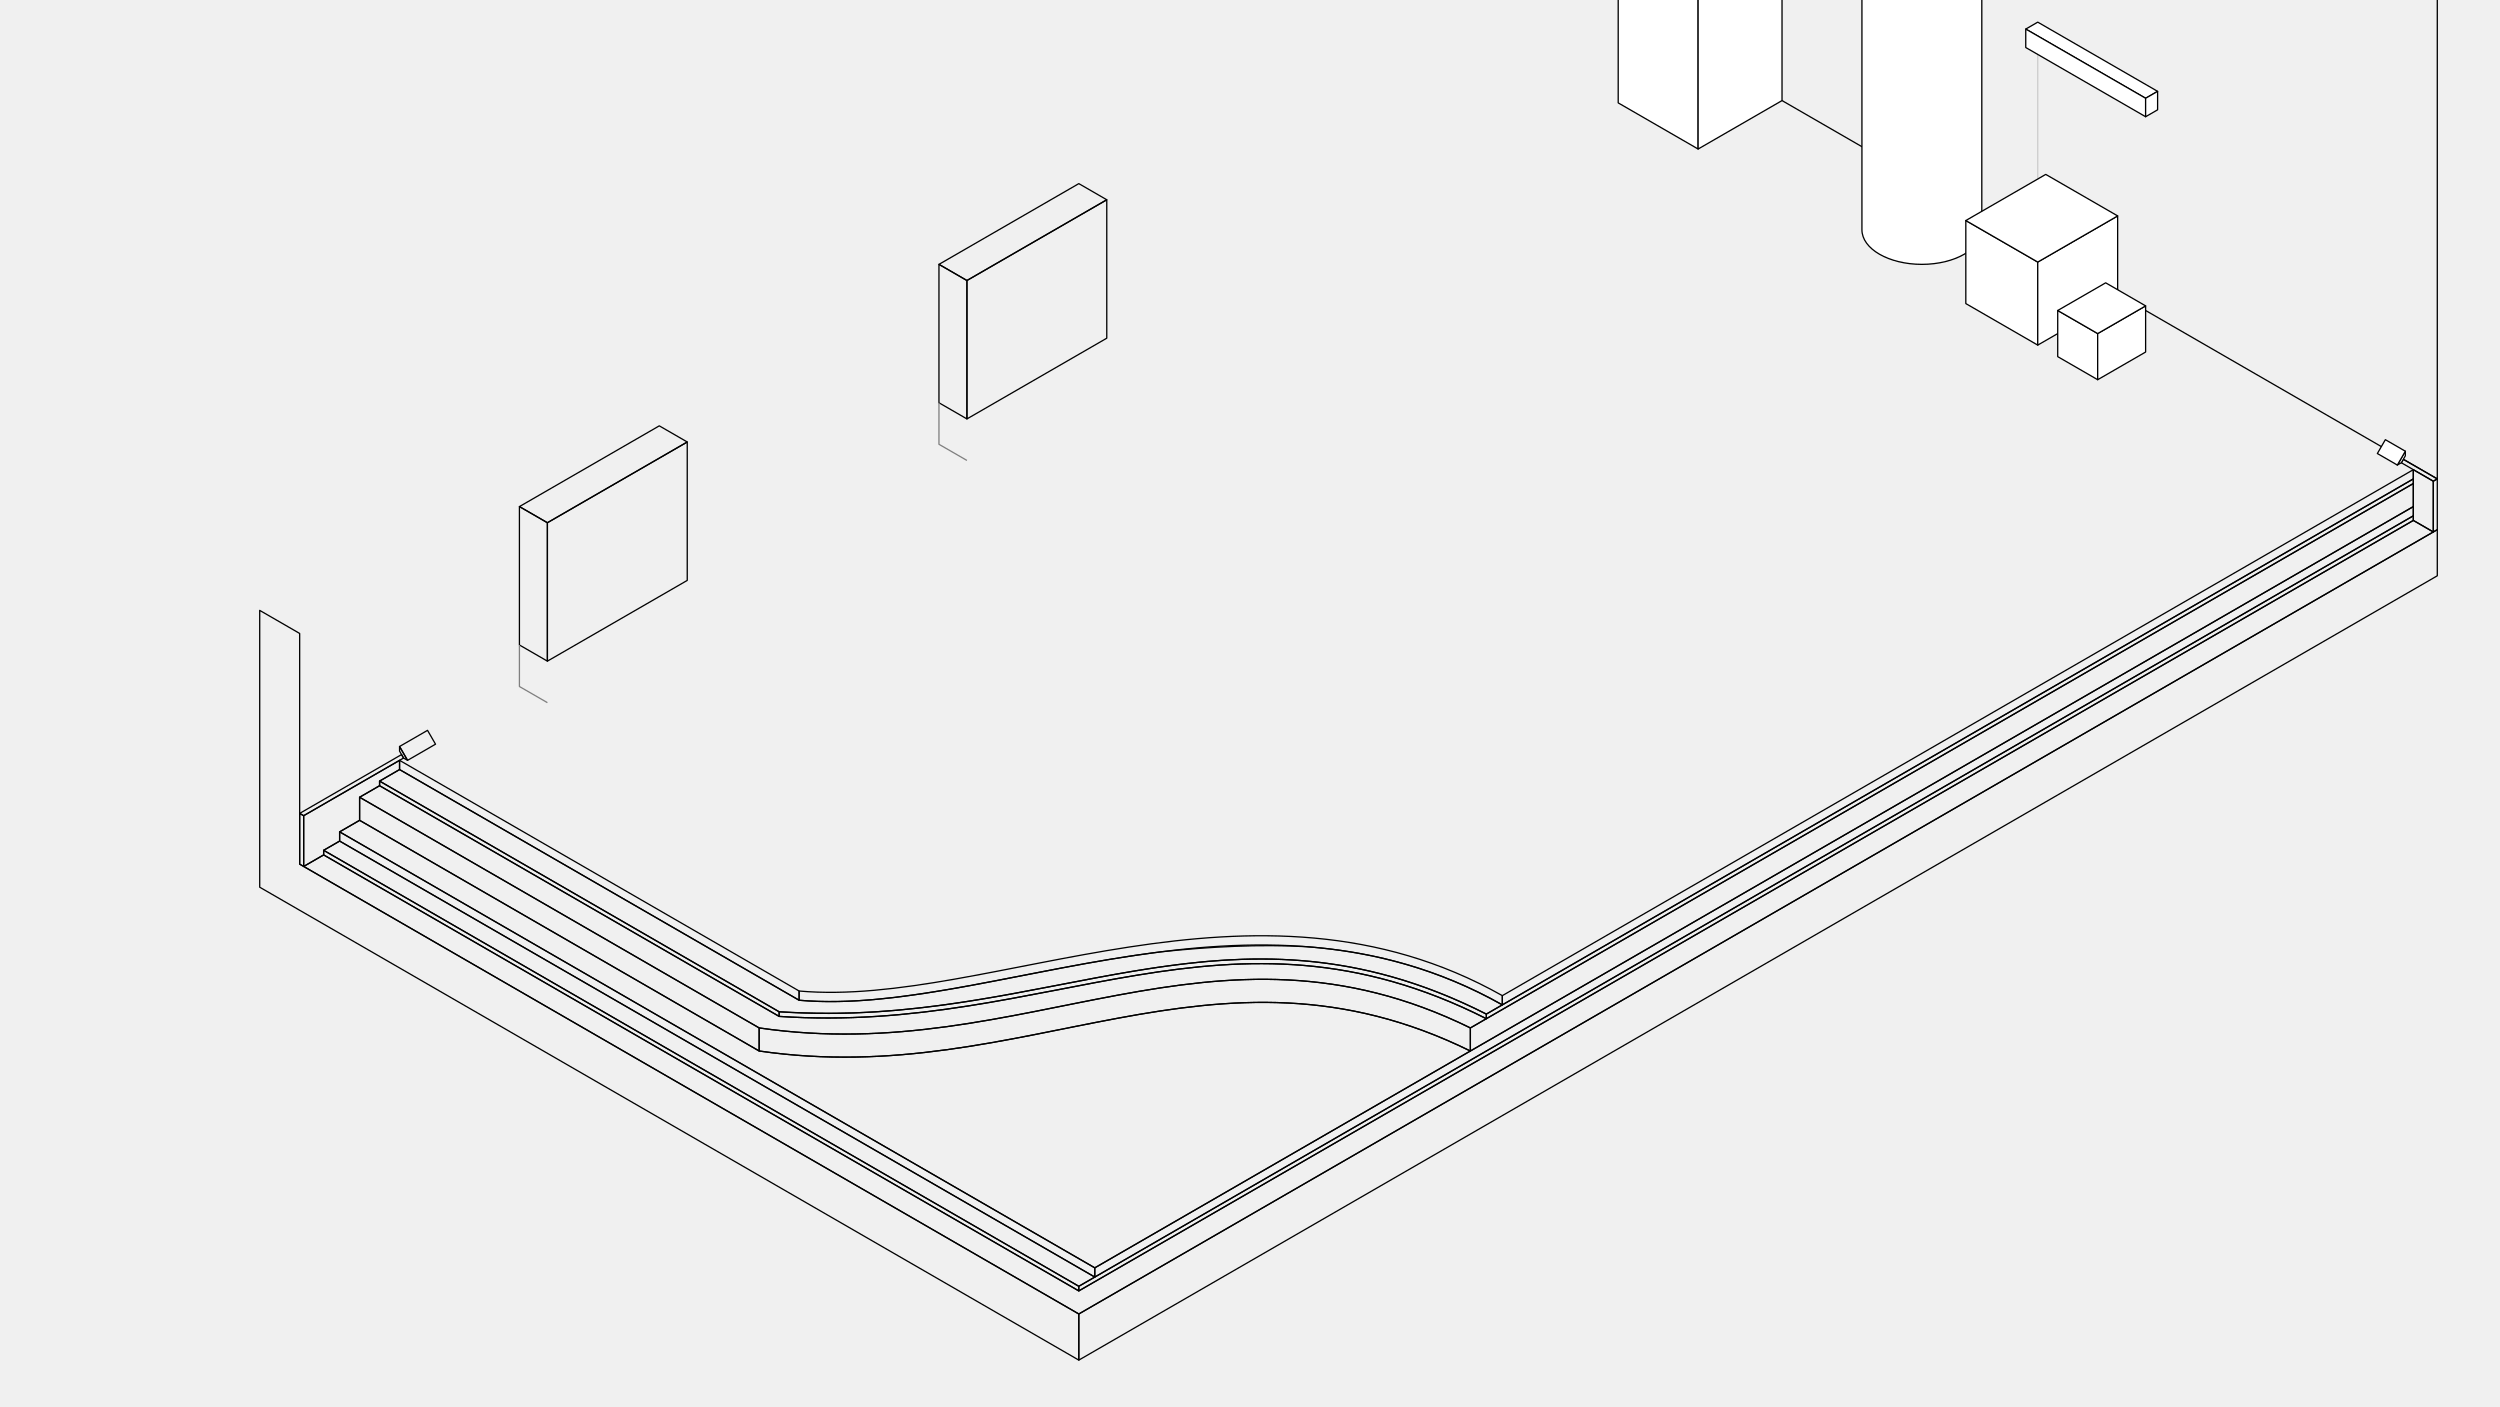
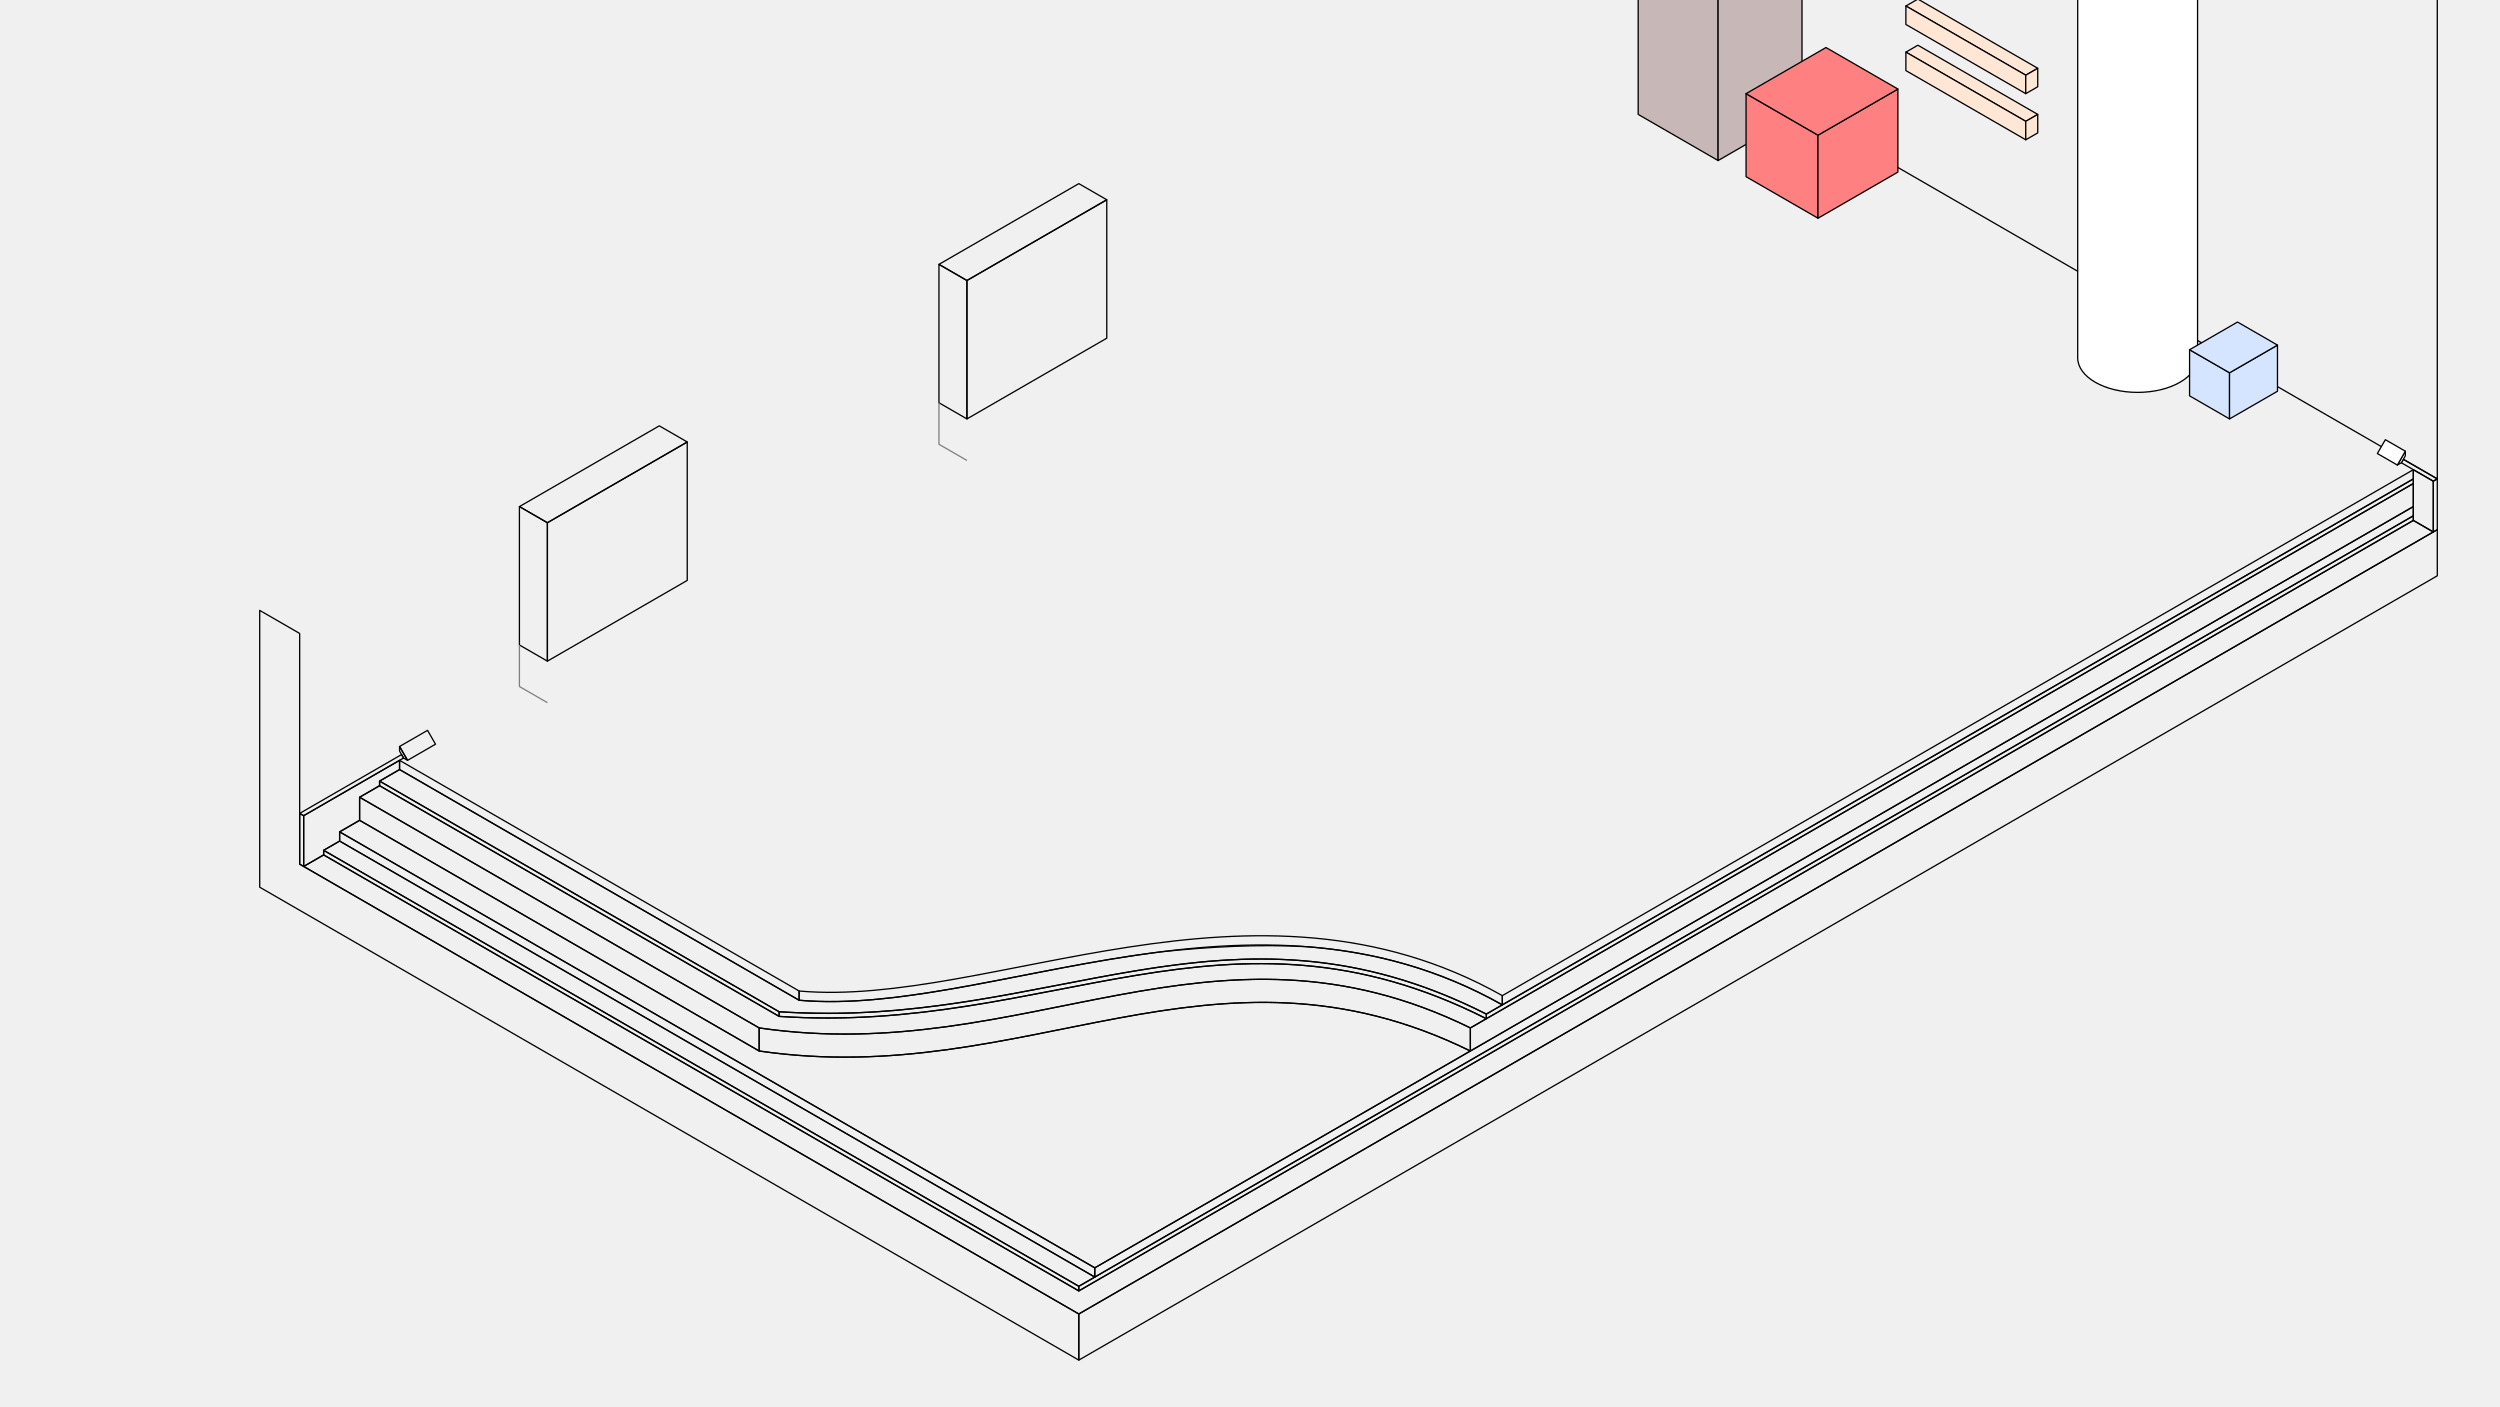
<svg xmlns="http://www.w3.org/2000/svg" width="1920" height="1080" viewBox="0 0 1920 1080" id="svg2" version="1.1">
  <defs id="defs4" />
  <g id="layer1" transform="translate(0,27.63786)">
    <path style="color:#000000;display:inline;overflow:visible;visibility:visible;fill:none;fill-rule:evenodd;stroke:#000000;stroke-width:1px;stroke-linecap:round;stroke-linejoin:round;stroke-miterlimit:4;stroke-dasharray:none;stroke-dashoffset:0;stroke-opacity:1;marker:none;marker-start:none;marker-mid:none;marker-end:none;enable-background:accumulate" d="M 199.459 468.779 L 199.459 681.379 L 230.145 699.094 L 828.52 1044.566 L 828.52 1009.135 L 230.145 663.662 L 230.145 486.496 L 199.459 468.779 z " transform="translate(0,-27.63786)" id="path4150" />
    <path style="color:#000000;display:inline;overflow:visible;visibility:visible;fill:none;fill-rule:evenodd;stroke:#000000;stroke-width:1px;stroke-linecap:round;stroke-linejoin:round;stroke-miterlimit:4;stroke-dasharray:none;stroke-dashoffset:0;stroke-opacity:1;marker:none;marker-start:none;marker-mid:none;marker-end:none;enable-background:accumulate" d="m 828.52,981.496 1043.322,-602.362 0,35.433 L 828.52,1016.929 Z" id="path4152" />
    <path style="color:#000000;display:inline;overflow:visible;visibility:visible;fill:none;fill-rule:evenodd;stroke:#000000;stroke-width:1px;stroke-linecap:round;stroke-linejoin:round;stroke-miterlimit:4;stroke-dasharray:none;stroke-dashoffset:0;stroke-opacity:1;marker:none;marker-start:none;marker-mid:none;marker-end:none;enable-background:accumulate" d="m 230.145,597.047 3.069,1.772 0,38.976 -3.069,-1.772 z" id="path4157" />
    <path style="color:#000000;display:inline;overflow:visible;visibility:visible;fill:none;fill-rule:evenodd;stroke:#000000;stroke-width:1px;stroke-linecap:round;stroke-linejoin:round;stroke-miterlimit:4;stroke-dasharray:none;stroke-dashoffset:0;stroke-opacity:1;marker:none;marker-start:none;marker-mid:none;marker-end:none;enable-background:accumulate" d="m 233.213,637.795 15.343,-8.858 0,-3.543 12.274,-7.087 0,-7.087 15.343,-8.858 0,-17.717 15.343,-8.858 0,-3.543 15.343,-8.858 0,-7.087 -73.646,42.52 z" id="path4799" />
    <path style="color:#000000;display:inline;overflow:visible;visibility:visible;fill:none;fill-rule:evenodd;stroke:#000000;stroke-width:1px;stroke-linecap:round;stroke-linejoin:round;stroke-miterlimit:4;stroke-dasharray:none;stroke-dashoffset:0;stroke-opacity:1;marker:none;marker-start:none;marker-mid:none;marker-end:none;enable-background:accumulate" d="m 248.556,625.394 0,3.543 579.964,334.843 0,-3.543 z" id="path4801" />
    <path style="color:#000000;display:inline;overflow:visible;visibility:visible;fill:none;fill-rule:evenodd;stroke:#000000;stroke-width:1px;stroke-linecap:round;stroke-linejoin:round;stroke-miterlimit:4;stroke-dasharray:none;stroke-dashoffset:0;stroke-opacity:1;marker:none;marker-start:none;marker-mid:none;marker-end:none;enable-background:accumulate" d="m 828.52,960.236 1024.91,-591.732 0,3.543 -1024.91,591.732 z" id="path4803" />
    <path style="color:#000000;display:inline;overflow:visible;visibility:visible;fill:none;fill-rule:evenodd;stroke:#000000;stroke-width:1px;stroke-linecap:round;stroke-linejoin:round;stroke-miterlimit:4;stroke-dasharray:none;stroke-dashoffset:0;stroke-opacity:1;marker:none;marker-start:none;marker-mid:none;marker-end:none;enable-background:accumulate" d="m 260.83,618.307 579.964,334.843 0,-7.087 -579.964,-334.843 z" id="path4805" />
    <path style="color:#000000;display:inline;overflow:visible;visibility:visible;fill:none;fill-rule:evenodd;stroke:#000000;stroke-width:1px;stroke-linecap:round;stroke-linejoin:round;stroke-miterlimit:4;stroke-dasharray:none;stroke-dashoffset:0;stroke-opacity:1;marker:none;marker-start:none;marker-mid:none;marker-end:none;enable-background:accumulate" d="m 840.795,946.063 1012.636,-584.646 0,7.087 -1012.636,584.646 z" id="path4807" />
    <path style="color:#000000;display:inline;overflow:visible;visibility:visible;fill:none;fill-rule:evenodd;stroke:#000000;stroke-width:1px;stroke-linecap:round;stroke-linejoin:round;stroke-miterlimit:4;stroke-dasharray:none;stroke-dashoffset:0;stroke-opacity:1;marker:none;marker-start:none;marker-mid:none;marker-end:none;enable-background:accumulate" d="m 276.173,602.362 306.859,177.165 0,-17.717 L 276.173,584.646 Z" id="path4809" />
    <path style="color:#000000;display:inline;overflow:visible;visibility:visible;fill:none;fill-rule:evenodd;stroke:#000000;stroke-width:1px;stroke-linecap:round;stroke-linejoin:round;stroke-miterlimit:4;stroke-dasharray:none;stroke-dashoffset:0;stroke-opacity:1;marker:none;marker-start:none;marker-mid:none;marker-end:none;enable-background:accumulate" d="m 1129.243,779.527 c -198.436,-97.416 -340.614,30.118 -546.21,0 l 0,-17.717 c 205.596,30.118 347.774,-97.416 546.21,0 z" id="path4811" />
    <path style="color:#000000;display:inline;overflow:visible;visibility:visible;fill:none;fill-rule:evenodd;stroke:#000000;stroke-width:1px;stroke-linecap:round;stroke-linejoin:round;stroke-miterlimit:4;stroke-dasharray:none;stroke-dashoffset:0;stroke-opacity:1;marker:none;marker-start:none;marker-mid:none;marker-end:none;enable-background:accumulate" d="m 1129.243,761.811 724.188,-418.11 0,17.717 -724.188,418.11 z" id="path4815" />
    <path id="path4817" d="M 1141.517,754.724 C 942.081,653.809 806.972,767.071 598.376,752.953 l 0,-3.543 c 208.596,14.118 343.705,-99.144 543.141,1.772 z" style="color:#000000;display:inline;overflow:visible;visibility:visible;fill:none;fill-rule:evenodd;stroke:#000000;stroke-width:1px;stroke-linecap:round;stroke-linejoin:round;stroke-miterlimit:4;stroke-dasharray:none;stroke-dashoffset:0;stroke-opacity:1;marker:none;marker-start:none;marker-mid:none;marker-end:none;enable-background:accumulate" />
    <path style="color:#000000;display:inline;overflow:visible;visibility:visible;fill:none;fill-rule:evenodd;stroke:#000000;stroke-width:1px;stroke-linecap:round;stroke-linejoin:round;stroke-miterlimit:4;stroke-dasharray:none;stroke-dashoffset:0;stroke-opacity:1;marker:none;marker-start:none;marker-mid:none;marker-end:none;enable-background:accumulate" d="m 291.516,575.787 306.859,177.165 0,-3.543 -306.859,-177.165 z" id="path4819" />
    <path style="color:#000000;display:inline;overflow:visible;visibility:visible;fill:none;fill-rule:evenodd;stroke:#000000;stroke-width:1px;stroke-linecap:round;stroke-linejoin:round;stroke-miterlimit:4;stroke-dasharray:none;stroke-dashoffset:0;stroke-opacity:1;marker:none;marker-start:none;marker-mid:none;marker-end:none;enable-background:accumulate" d="m 1141.517,751.181 711.914,-411.024 0,3.543 -711.914,411.024 z" id="path4823" />
    <path style="color:#000000;display:inline;overflow:visible;visibility:visible;fill:none;fill-rule:evenodd;stroke:#000000;stroke-width:1px;stroke-linecap:round;stroke-linejoin:round;stroke-miterlimit:4;stroke-dasharray:none;stroke-dashoffset:0;stroke-opacity:1;marker:none;marker-start:none;marker-mid:none;marker-end:none;enable-background:accumulate" d="m 306.859,563.386 306.859,177.165 0,-7.087 L 306.859,556.299 Z" id="path4825" />
    <path style="color:#000000;display:inline;overflow:visible;visibility:visible;fill:none;fill-rule:evenodd;stroke:#000000;stroke-width:1px;stroke-linecap:round;stroke-linejoin:round;stroke-miterlimit:4;stroke-dasharray:none;stroke-dashoffset:0;stroke-opacity:1;marker:none;marker-start:none;marker-mid:none;marker-end:none;enable-background:accumulate" d="M 1153.791,744.094 C 962.588,636.313 760.5,753.561 613.719,740.551 l 0,-7.087 c 146.781,13.01 348.869,-104.238 540.073,3.543 z" id="path4827" />
    <path style="color:#000000;display:inline;overflow:visible;visibility:visible;fill:none;fill-rule:evenodd;stroke:#000000;stroke-width:1px;stroke-linecap:round;stroke-linejoin:round;stroke-miterlimit:4;stroke-dasharray:none;stroke-dashoffset:0;stroke-opacity:1;marker:none;marker-start:none;marker-mid:none;marker-end:none;enable-background:accumulate" d="m 1153.791,737.008 699.639,-403.937 0,7.087 -699.639,403.937 z" id="path4831" />
    <path style="fill:none;fill-rule:evenodd;stroke:#000000;stroke-width:1px;stroke-linecap:round;stroke-linejoin:round;stroke-opacity:1" d="m 248.556,625.394 12.274,-7.087 579.964,334.843 -12.274,7.087 z" id="path4158" />
    <path style="fill:none;fill-rule:evenodd;stroke:#000000;stroke-width:1px;stroke-linecap:round;stroke-linejoin:round;stroke-opacity:1" d="M 276.174 630 L 260.83 638.857 L 840.795 973.701 L 1129.242 807.166 C 930.806 709.75 788.629 837.284 583.033 807.166 L 276.174 630 z " transform="translate(0,-27.63786)" id="path4160" />
    <path style="fill:none;fill-rule:evenodd;stroke:#000000;stroke-width:1px;stroke-linecap:round;stroke-linejoin:round;stroke-opacity:1" d="M 291.516 603.426 L 276.174 612.283 L 583.033 789.449 C 788.629 819.567 930.806 692.034 1129.242 789.449 L 1141.518 782.361 C 942.082 681.446 806.971 794.708 598.375 780.59 L 291.516 603.426 z " transform="translate(0,-27.63786)" id="path4165" />
    <path style="fill:none;fill-rule:evenodd;stroke:#000000;stroke-width:1px;stroke-linecap:round;stroke-linejoin:round;stroke-opacity:1" d="M 306.859 591.023 L 291.516 599.883 L 598.375 777.047 C 618.308 778.247 637.286 778.454 655.498 777.93 C 833.003 771.721 960.874 687.412 1141.518 778.818 L 1153.791 771.732 C 1104.029 743.682 1053.532 730.894 1003.463 727.064 C 967.496 725.068 929.871 727.008 891.766 730.975 C 789.819 743.792 693.581 775.268 613.719 768.189 L 306.859 591.023 z " transform="translate(0,-27.63786)" id="path4173" />
    <path style="fill:none;fill-rule:evenodd;stroke:#000000;stroke-width:1px;stroke-linecap:round;stroke-linejoin:round;stroke-opacity:1" d="m 312.997,556.299 -3.069,-1.772 -3.069,-5.315 0,-3.543 z" id="path4181" />
    <path style="fill:none;fill-rule:evenodd;stroke:#000000;stroke-width:1px;stroke-linecap:butt;stroke-linejoin:round;stroke-opacity:1" d="m 306.859,545.669 21.48,-12.402 6.137,10.63 -21.48,12.402 z" id="path4183" />
    <path style="fill:none;fill-rule:evenodd;stroke:#000000;stroke-width:1px;stroke-linecap:round;stroke-linejoin:round;stroke-opacity:1" d="M 308.393 579.508 L 230.145 624.686 L 233.213 626.457 L 309.928 582.166 L 308.393 579.508 z " transform="translate(0,-27.63786)" id="path4185" />
    <g id="g4229" style="stroke-linejoin:round">
      <path id="path4221" d="m 398.917,467.716 21.48,12.402 0,-106.299 -21.48,-12.402 z" style="fill:none;fill-rule:evenodd;stroke:#000000;stroke-width:1px;stroke-linecap:butt;stroke-linejoin:round;stroke-opacity:1" />
      <path id="path4223" d="M 398.917,361.417 506.318,299.409 527.798,311.811 420.397,373.819 Z" style="fill:none;fill-rule:evenodd;stroke:#000000;stroke-width:1px;stroke-linecap:butt;stroke-linejoin:round;stroke-opacity:1" />
      <path id="path4225" d="m 420.397,480.118 0,-106.299 107.401,-62.008 0,106.299 z" style="fill:none;fill-rule:evenodd;stroke:#000000;stroke-width:1px;stroke-linecap:butt;stroke-linejoin:round;stroke-opacity:1" />
      <path id="path4227" d="m 398.917,467.716 10e-6,31.89 21.48,12.402" style="fill:none;fill-rule:evenodd;stroke:#808080;stroke-width:1px;stroke-linecap:butt;stroke-linejoin:round;stroke-opacity:1" />
    </g>
    <g id="g4248" transform="translate(322.2024,-186.0236)" style="stroke-linejoin:round">
      <path style="fill:none;fill-rule:evenodd;stroke:#000000;stroke-width:1px;stroke-linecap:butt;stroke-linejoin:round;stroke-opacity:1" d="m 398.917,467.716 21.48,12.402 0,-106.299 -21.48,-12.402 z" id="path4250" />
      <path style="fill:none;fill-rule:evenodd;stroke:#000000;stroke-width:1px;stroke-linecap:butt;stroke-linejoin:round;stroke-opacity:1" d="M 398.917,361.417 506.318,299.409 527.798,311.811 420.397,373.819 Z" id="path4252" />
      <path style="fill:none;fill-rule:evenodd;stroke:#000000;stroke-width:1px;stroke-linecap:butt;stroke-linejoin:round;stroke-opacity:1" d="m 420.397,480.118 0,-106.299 107.401,-62.008 0,106.299 z" id="path4254" />
      <path style="fill:none;fill-rule:evenodd;stroke:#808080;stroke-width:1px;stroke-linecap:butt;stroke-linejoin:round;stroke-opacity:1" d="m 398.917,467.716 10e-6,31.89 21.48,12.402" id="path4256" />
    </g>
    <path style="fill:none;fill-rule:evenodd;stroke:#000000;stroke-width:1px;stroke-linecap:butt;stroke-linejoin:round;stroke-opacity:1" d="m 1273.466,-5.315 0,-403.937 598.376,345.472 0,403.937 z" id="path4323" />
-     <path style="fill:#ffffff;fill-rule:evenodd;stroke:#000000;stroke-width:1px;stroke-linecap:butt;stroke-linejoin:round;stroke-opacity:1" d="m 1242.781,51.378 0,-124.016 61.372,35.433 0,124.016 z" id="path4260" />
-     <path style="fill:#ffffff;fill-rule:evenodd;stroke:#000000;stroke-width:1px;stroke-linecap:butt;stroke-linejoin:round;stroke-opacity:1" d="m 1304.152,-37.205 64.441,-37.205 0,124.016 -64.441,37.205 z" id="path4262" />
-     <path style="fill:#ffffff;fill-rule:evenodd;stroke:#000000;stroke-width:1px;stroke-linecap:butt;stroke-linejoin:round;stroke-opacity:1" d="m 1242.781,-72.638 64.441,-37.205 61.372,35.433 -64.441,37.205 z" id="path4264" />
-     <path style="fill:#ffffff;stroke:#000000;stroke-width:1;stroke-linecap:round;stroke-linejoin:round;stroke-miterlimit:4;stroke-dasharray:none" d="M 1429.965 -135.354 L 1429.965 176.457 A 46.029 26.575 0 0 0 1475.994 203.031 A 46.029 26.575 0 0 0 1522.023 176.457 L 1522.023 -135.354 A 46.029 26.575 0 0 1 1475.994 -108.779 A 46.029 26.575 0 0 1 1429.965 -135.354 z " transform="translate(0,-27.63786)" id="path4309" />
-     <ellipse ry="26.575" rx="46.029" cy="-162.992" cx="1475.994" id="ellipse4315" style="fill:#ffffff;stroke:#000000;stroke-width:1;stroke-linecap:round;stroke-linejoin:round;stroke-miterlimit:4;stroke-dasharray:none" />
+     <g id="g4217" transform="translate(15.343,8.858267)">
+       <path id="path4260" d="m 1242.781,51.378 0,-124.016 61.372,35.433 0,124.016 z" style="fill:#c8b7b7;fill-rule:evenodd;stroke:#000000;stroke-width:1px;stroke-linecap:butt;stroke-linejoin:round;stroke-opacity:1" />
+       <path id="path4262" d="m 1304.152,-37.205 64.441,-37.205 0,124.016 -64.441,37.205 z" style="fill:#c8b7b7;fill-rule:evenodd;stroke:#000000;stroke-width:1px;stroke-linecap:butt;stroke-linejoin:round;stroke-opacity:1" />
+       <path id="path4264" d="m 1242.781,-72.638 64.441,-37.205 61.372,35.433 -64.441,37.205 z" style="fill:#c8b7b7;fill-rule:evenodd;stroke:#000000;stroke-width:1px;stroke-linecap:butt;stroke-linejoin:round;stroke-opacity:1" />
+     </g>
+     <g id="g4222" transform="translate(-92.05779,17.71654)">
+       <path id="path4345" d="m 1564.983,-10.63 -9.206,5.315 92.058,53.15 9.206,-5.315 z" style="fill:#ffe6d5;fill-rule:evenodd;stroke:#000000;stroke-width:1px;stroke-linecap:butt;stroke-linejoin:round;stroke-opacity:1" />
+       <path id="path4347" d="m 1555.777,-5.315 0,14.173 92.058,53.15 0,-14.173 z" style="fill:#ffe6d5;fill-rule:evenodd;stroke:#000000;stroke-width:1px;stroke-linecap:butt;stroke-linejoin:round;stroke-opacity:1" />
+       <path id="path4349" d="m 1647.835,62.008 0,-14.173 9.206,-5.315 0,14.173 z" style="fill:#ffe6d5;fill-rule:evenodd;stroke:#000000;stroke-width:1px;stroke-linecap:butt;stroke-linejoin:round;stroke-opacity:1" />
+     </g>
+     <g id="g4227" transform="translate(165.7037,98.32298)">
+       <path transform="translate(0,-27.63786)" id="path4309" d="m 1429.965,-135.354 0,311.811 a 46.029,26.575 0 0 0 46.029,26.574 46.029,26.575 0 0 0 46.029,-26.574 l 0,-311.811 a 46.029,26.575 0 0 1 -46.029,26.574 46.029,26.575 0 0 1 -46.029,-26.574 z" style="fill:#ffffff;stroke:#000000;stroke-width:1;stroke-linecap:round;stroke-linejoin:round;stroke-miterlimit:4;stroke-dasharray:none" />
+       <ellipse style="fill:#ffffff;stroke:#000000;stroke-width:1;stroke-linecap:round;stroke-linejoin:round;stroke-miterlimit:4;stroke-dasharray:none" id="ellipse4315" cx="1475.994" cy="-162.992" rx="46.029" ry="26.575" />
+     </g>
    <path style="fill:none;fill-rule:evenodd;stroke:#000000;stroke-width:1px;stroke-linecap:butt;stroke-linejoin:round;stroke-opacity:1" d="m 1868.774,380.905 3.069,-1.772 0,-38.976 -3.069,1.772 z" id="path4325" />
    <path style="fill:none;fill-rule:evenodd;stroke:#000000;stroke-width:1px;stroke-linecap:butt;stroke-linejoin:round;stroke-opacity:1" d="m 1868.774,380.905 -15.343,-8.858 0,-38.976 15.343,8.858 z" id="path4327" />
    <path style="fill:none;fill-rule:evenodd;stroke:#000000;stroke-width:1px;stroke-linecap:butt;stroke-linejoin:round;stroke-opacity:1" d="M 1845.76 352.736 L 1844.225 355.393 L 1844.225 355.395 L 1868.773 369.566 L 1871.842 367.795 L 1845.76 352.736 z " transform="translate(0,-27.63786)" id="path4329" />
    <path style="fill:#ffffff;fill-rule:evenodd;stroke:#000000;stroke-width:1px;stroke-linecap:butt;stroke-linejoin:round;stroke-opacity:1" d="m 1841.156,329.527 3.069,-1.772 3.069,-5.315 0,-3.543 z" id="path4331" />
    <path style="fill:#ffffff;fill-rule:evenodd;stroke:#000000;stroke-width:1px;stroke-linecap:butt;stroke-linejoin:round;stroke-opacity:1" d="m 1841.156,329.527 -15.343,-8.858 6.137,-10.63 15.343,8.858 z" id="path4333" />
    <path style="fill:none;fill-rule:evenodd;stroke:#000000;stroke-width:1px;stroke-linecap:butt;stroke-linejoin:round;stroke-opacity:1" d="m 233.213,637.795 15.343,-8.858 579.964,334.843 1024.91,-591.732 15.343,8.858 -1040.253,600.591 z" id="path4341" />
-     <path style="fill:none;fill-rule:evenodd;stroke:#cccccc;stroke-width:1px;stroke-linecap:butt;stroke-linejoin:miter;stroke-opacity:1" d="m 1564.983,162.992 0,-155.906" id="path4343" />
-     <path style="fill:#ffffff;fill-rule:evenodd;stroke:#000000;stroke-width:1px;stroke-linecap:butt;stroke-linejoin:round;stroke-opacity:1" d="m 1564.983,-10.63 -9.206,5.315 92.058,53.15 9.206,-5.315 z" id="path4345" />
-     <path style="fill:#ffffff;fill-rule:evenodd;stroke:#000000;stroke-width:1px;stroke-linecap:butt;stroke-linejoin:round;stroke-opacity:1" d="m 1555.777,-5.315 0,14.173 92.058,53.15 0,-14.173 z" id="path4347" />
-     <path style="fill:#ffffff;fill-rule:evenodd;stroke:#000000;stroke-width:1px;stroke-linecap:butt;stroke-linejoin:round;stroke-opacity:1" d="m 1647.835,62.008 0,-14.173 9.206,-5.315 0,14.173 z" id="path4349" />
-     <g id="g4395">
-       <path id="path4389" d="m 1564.983,237.402 0,-63.78 -55.235,-31.89 0,63.78 z" style="fill:#ffffff;fill-rule:evenodd;stroke:#000000;stroke-width:1px;stroke-linecap:butt;stroke-linejoin:round;stroke-opacity:1" />
-       <path id="path4391" d="m 1564.983,237.402 61.372,-35.433 0,-63.78 -61.372,35.433 z" style="fill:#ffffff;fill-rule:evenodd;stroke:#000000;stroke-width:1px;stroke-linecap:butt;stroke-linejoin:round;stroke-opacity:1" />
-       <path id="path4393" d="m 1509.748,141.732 61.372,-35.433 55.235,31.89 -61.372,35.433 z" style="fill:#ffffff;fill-rule:evenodd;stroke:#000000;stroke-width:1px;stroke-linecap:butt;stroke-linejoin:round;stroke-opacity:1" />
+     <g id="g4395" style="fill:#ff8080" transform="translate(-168.7726,-97.44095)">
+       <path id="path4389" d="m 1564.983,237.402 0,-63.78 -55.235,-31.89 0,63.78 z" style="fill:#ff8080;fill-rule:evenodd;stroke:#000000;stroke-width:1px;stroke-linecap:butt;stroke-linejoin:round;stroke-opacity:1" />
+       <path id="path4391" d="m 1564.983,237.402 61.372,-35.433 0,-63.78 -61.372,35.433 z" style="fill:#ff8080;fill-rule:evenodd;stroke:#000000;stroke-width:1px;stroke-linecap:butt;stroke-linejoin:round;stroke-opacity:1" />
+       <path id="path4393" d="m 1509.748,141.732 61.372,-35.433 55.235,31.89 -61.372,35.433 z" style="fill:#ff8080;fill-rule:evenodd;stroke:#000000;stroke-width:1px;stroke-linecap:butt;stroke-linejoin:round;stroke-opacity:1" />
    </g>
-     <path style="fill:#ffffff;fill-rule:evenodd;stroke:#000000;stroke-width:1px;stroke-linecap:butt;stroke-linejoin:round;stroke-opacity:1" d="m 1580.326,246.26 0,-35.433 30.686,17.717 0,35.433 z" id="path4367" />
-     <path style="fill:#ffffff;fill-rule:evenodd;stroke:#000000;stroke-width:1px;stroke-linecap:butt;stroke-linejoin:round;stroke-opacity:1" d="m 1611.012,263.976 36.823,-21.26 0,-35.433 -36.823,21.26 z" id="path4369" />
-     <path style="fill:#ffffff;fill-rule:evenodd;stroke:#000000;stroke-width:1px;stroke-linecap:butt;stroke-linejoin:round;stroke-opacity:1" d="m 1580.326,210.827 36.823,-21.26 30.686,17.717 -36.823,21.26 z" id="path4371" />
+     <g id="g4212" style="fill:#d5e5ff" transform="translate(101.2635,30.11811)">
+       <path id="path4367" d="m 1580.326,246.26 0,-35.433 30.686,17.717 0,35.433 z" style="fill:#d5e5ff;fill-rule:evenodd;stroke:#000000;stroke-width:1px;stroke-linecap:butt;stroke-linejoin:round;stroke-opacity:1" />
+       <path id="path4369" d="m 1611.012,263.976 36.823,-21.26 0,-35.433 -36.823,21.26 z" style="fill:#d5e5ff;fill-rule:evenodd;stroke:#000000;stroke-width:1px;stroke-linecap:butt;stroke-linejoin:round;stroke-opacity:1" />
+       <path id="path4371" d="m 1580.326,210.827 36.823,-21.26 30.686,17.717 -36.823,21.26 z" style="fill:#d5e5ff;fill-rule:evenodd;stroke:#000000;stroke-width:1px;stroke-linecap:butt;stroke-linejoin:round;stroke-opacity:1" />
+     </g>
+     <g transform="translate(-92.05783,-17.71654)" id="g4231">
+       <path style="fill:#ffe6d5;fill-rule:evenodd;stroke:#000000;stroke-width:1px;stroke-linecap:butt;stroke-linejoin:round;stroke-opacity:1" d="m 1564.983,-10.63 -9.206,5.315 92.058,53.15 9.206,-5.315 z" id="path4233" />
+       <path style="fill:#ffe6d5;fill-rule:evenodd;stroke:#000000;stroke-width:1px;stroke-linecap:butt;stroke-linejoin:round;stroke-opacity:1" d="m 1555.777,-5.315 0,14.173 92.058,53.15 0,-14.173 z" id="path4235" />
+       <path style="fill:#ffe6d5;fill-rule:evenodd;stroke:#000000;stroke-width:1px;stroke-linecap:butt;stroke-linejoin:round;stroke-opacity:1" d="m 1647.835,62.008 0,-14.173 9.206,-5.315 0,14.173 z" id="path4237" />
+     </g>
  </g>
</svg>
